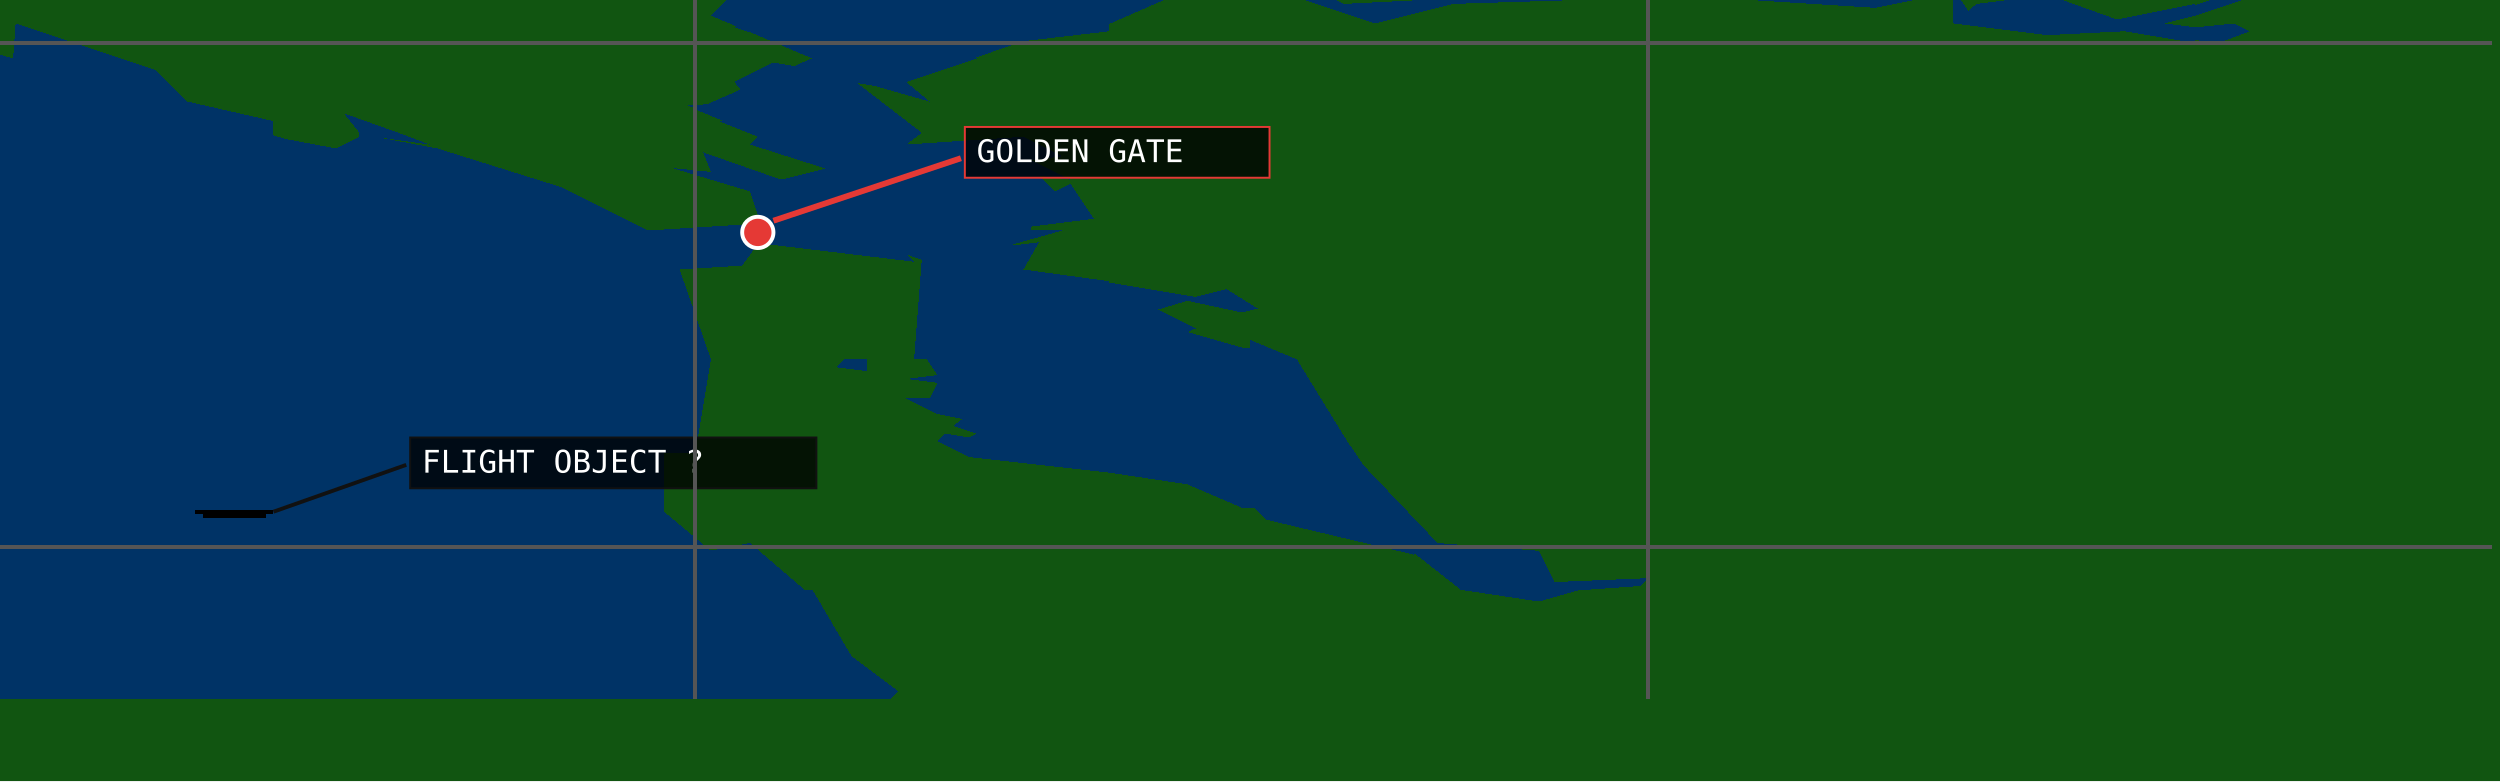
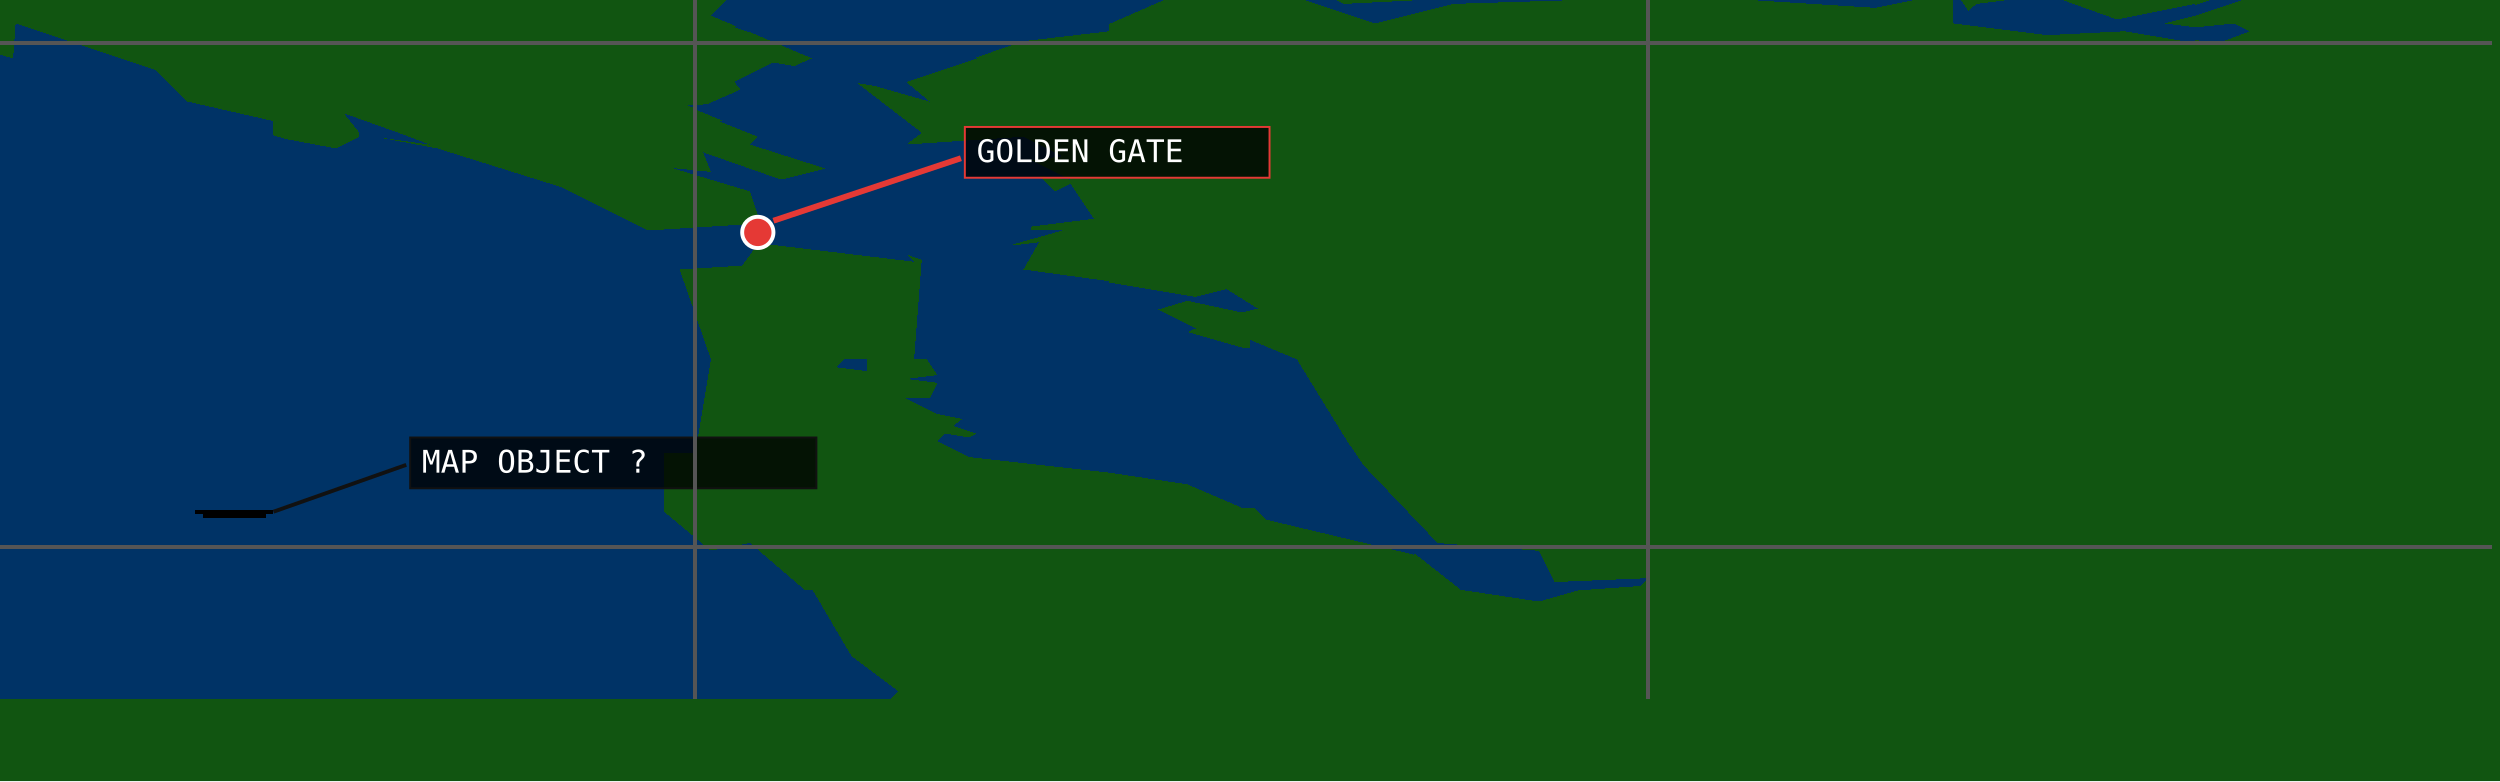
<svg xmlns="http://www.w3.org/2000/svg" width="640" height="200" viewBox="0 0 640 200" shape-rendering="crispEdges">
  <rect width="640" height="200" fill="#115511" />
  <g fill="#003366" stroke="none">
    <polygon points="0,14 166,63 178,92 162,133 196,151 0,156" />
    <polygon points="240,63 334,97 362,138 244,105" />
    <polygon points="198,0 188,7 232,21 292,0" />
    <polygon points="162,63 196,58 224,37 262,41 258,73 224,58 158,67" />
    <polygon points="210,14 178,28 214,43 236,34" />
    <polygon points="0,146 196,151 224,179 224,179 0,179" />
    <polygon points="208,15 204,17 198,16 188,21 192,26 176,27 194,34 236,34 224,29" />
    <polygon points="216,0 246,7 250,15 232,21 238,26 224,22 212,20 208,15 182,4 186,0" />
    <polygon points="284,0 284,8 258,11 214,0" />
    <polygon points="298,0 282,7 282,0" />
    <polygon points="342,0 344,1 364,0 372,1 352,6 334,0" />
    <polygon points="360,1 362,0 404,0 372,1" />
    <polygon points="450,0 448,0 438,0" />
    <polygon points="502,0 504,3 500,6 500,0 490,0 480,2 448,0 450,0" />
    <polygon points="528,0 542,5 562,1 562,4 554,6 562,7 562,11 544,8 524,9 500,6 506,1 514,0" />
    <polygon points="144,48 166,59 198,57 190,68 174,69 182,92 136,92" />
    <polygon points="180,39 200,46 212,43 234,67 192,62 192,57 194,55 192,49 172,43 182,44" />
    <polygon points="184,31 236,34 232,37 262,35 272,40 264,41 274,46 266,45 214,44 192,37 194,35" />
    <polygon points="212,43 266,45 270,49 274,47 280,56 264,58 264,59 272,59 240,68 218,60" />
    <polygon points="236,66 258,63 266,62 262,69 284,72 284,92 234,92" />
    <polygon points="282,72 306,76 314,74 322,79 318,80 304,77 294,80 280,80" />
    <polygon points="282,79 296,79 308,85 306,84 304,85 318,89 318,92 280,92" />
    <polygon points="318,89 320,89 320,87 332,92 318,92" />
    <polygon points="140,90 182,92 178,116 170,116 170,131 182,141 192,139 206,151 140,151" />
    <polygon points="236,90 240,96 232,97 240,98 238,102 232,102 240,106 250,108 284,92" />
    <polygon points="248,106 244,109 250,111 248,112 242,111 240,113 248,117 284,121 284,92" />
    <polygon points="280,90 332,92 348,118 328,130 318,130 304,124 284,121" />
    <polygon points="348,118 368,139 362,142 324,133 320,129" />
    <polygon points="360,140 368,139 394,141 398,149 422,148 420,150 406,151 374,151" />
    <polygon points="4,6 40,18 48,26 70,31 70,34 2,34" />
    <polygon points="88,29 102,34 92,34" />
    <polygon points="566,0 560,2 562,4 574,0" />
    <polygon points="562,7 572,6 576,8 568,11 560,10" />
    <polygon points="0,32 70,34 70,35 86,38 92,35 92,34 102,34 110,37 96,35 112,38 144,48 144,92 0,92" />
    <polygon points="0,90 144,90 144,151 0,151" />
    <polygon points="0,149 144,149 144,179 0,179" />
    <polygon points="208,151 218,168 230,177 228,179 140,179 140,149" />
    <polygon points="374,151 408,150 394,154" />
    <polygon points="214,94 222,95 220,94" />
    <polygon points="222,95 222,92 220,94" />
    <polygon points="222,92 216,92 220,94" />
    <polygon points="216,92 214,94 220,94" />
  </g>
  <g shape-rendering="geometricPrecision" font-family="monospace">
    <path d="M 70 131 L 104 119" stroke="#111" stroke-width="1" />
    <rect x="105" y="112" width="104" height="13" fill="#000" fill-opacity=".78" stroke="#111" stroke-width=".5" />
-     <text x="108" y="121" fill="#fff" font-size="8">FLIGHT OBJECT ?</text>
+     <text x="108" y="121" fill="#fff" font-size="8">MAP OBJECT ?</text>
  </g>
  <g fill="none" stroke="#555555" stroke-width="1">
    <line x1="422" y1="0" x2="422" y2="179" />
    <line x1="178" y1="0" x2="178" y2="179" />
    <line x1="0" y1="140" x2="638" y2="140" />
    <line x1="0" y1="11" x2="638" y2="11" />
  </g>
  <g fill="none" stroke="#000000" stroke-width="1">
    <line x1="62" y1="130" x2="62" y2="130" />
    <line x1="50" y1="131" x2="70" y2="131" />
    <line x1="52" y1="132" x2="68" y2="132" />
  </g>
  <g shape-rendering="geometricPrecision" font-family="monospace">
    <circle cx="194" cy="59.5" r="4" fill="#e53935" stroke="#fff" stroke-width="1" />
    <path d="M 198 56.5 L 246 40.5" stroke="#e53935" stroke-width="1.5" />
    <rect x="247" y="32.5" width="78" height="13" fill="#000" fill-opacity=".78" stroke="#e53935" stroke-width=".5" />
    <text x="250" y="41.5" fill="#fff" font-size="8">GOLDEN GATE</text>
  </g>
</svg>
